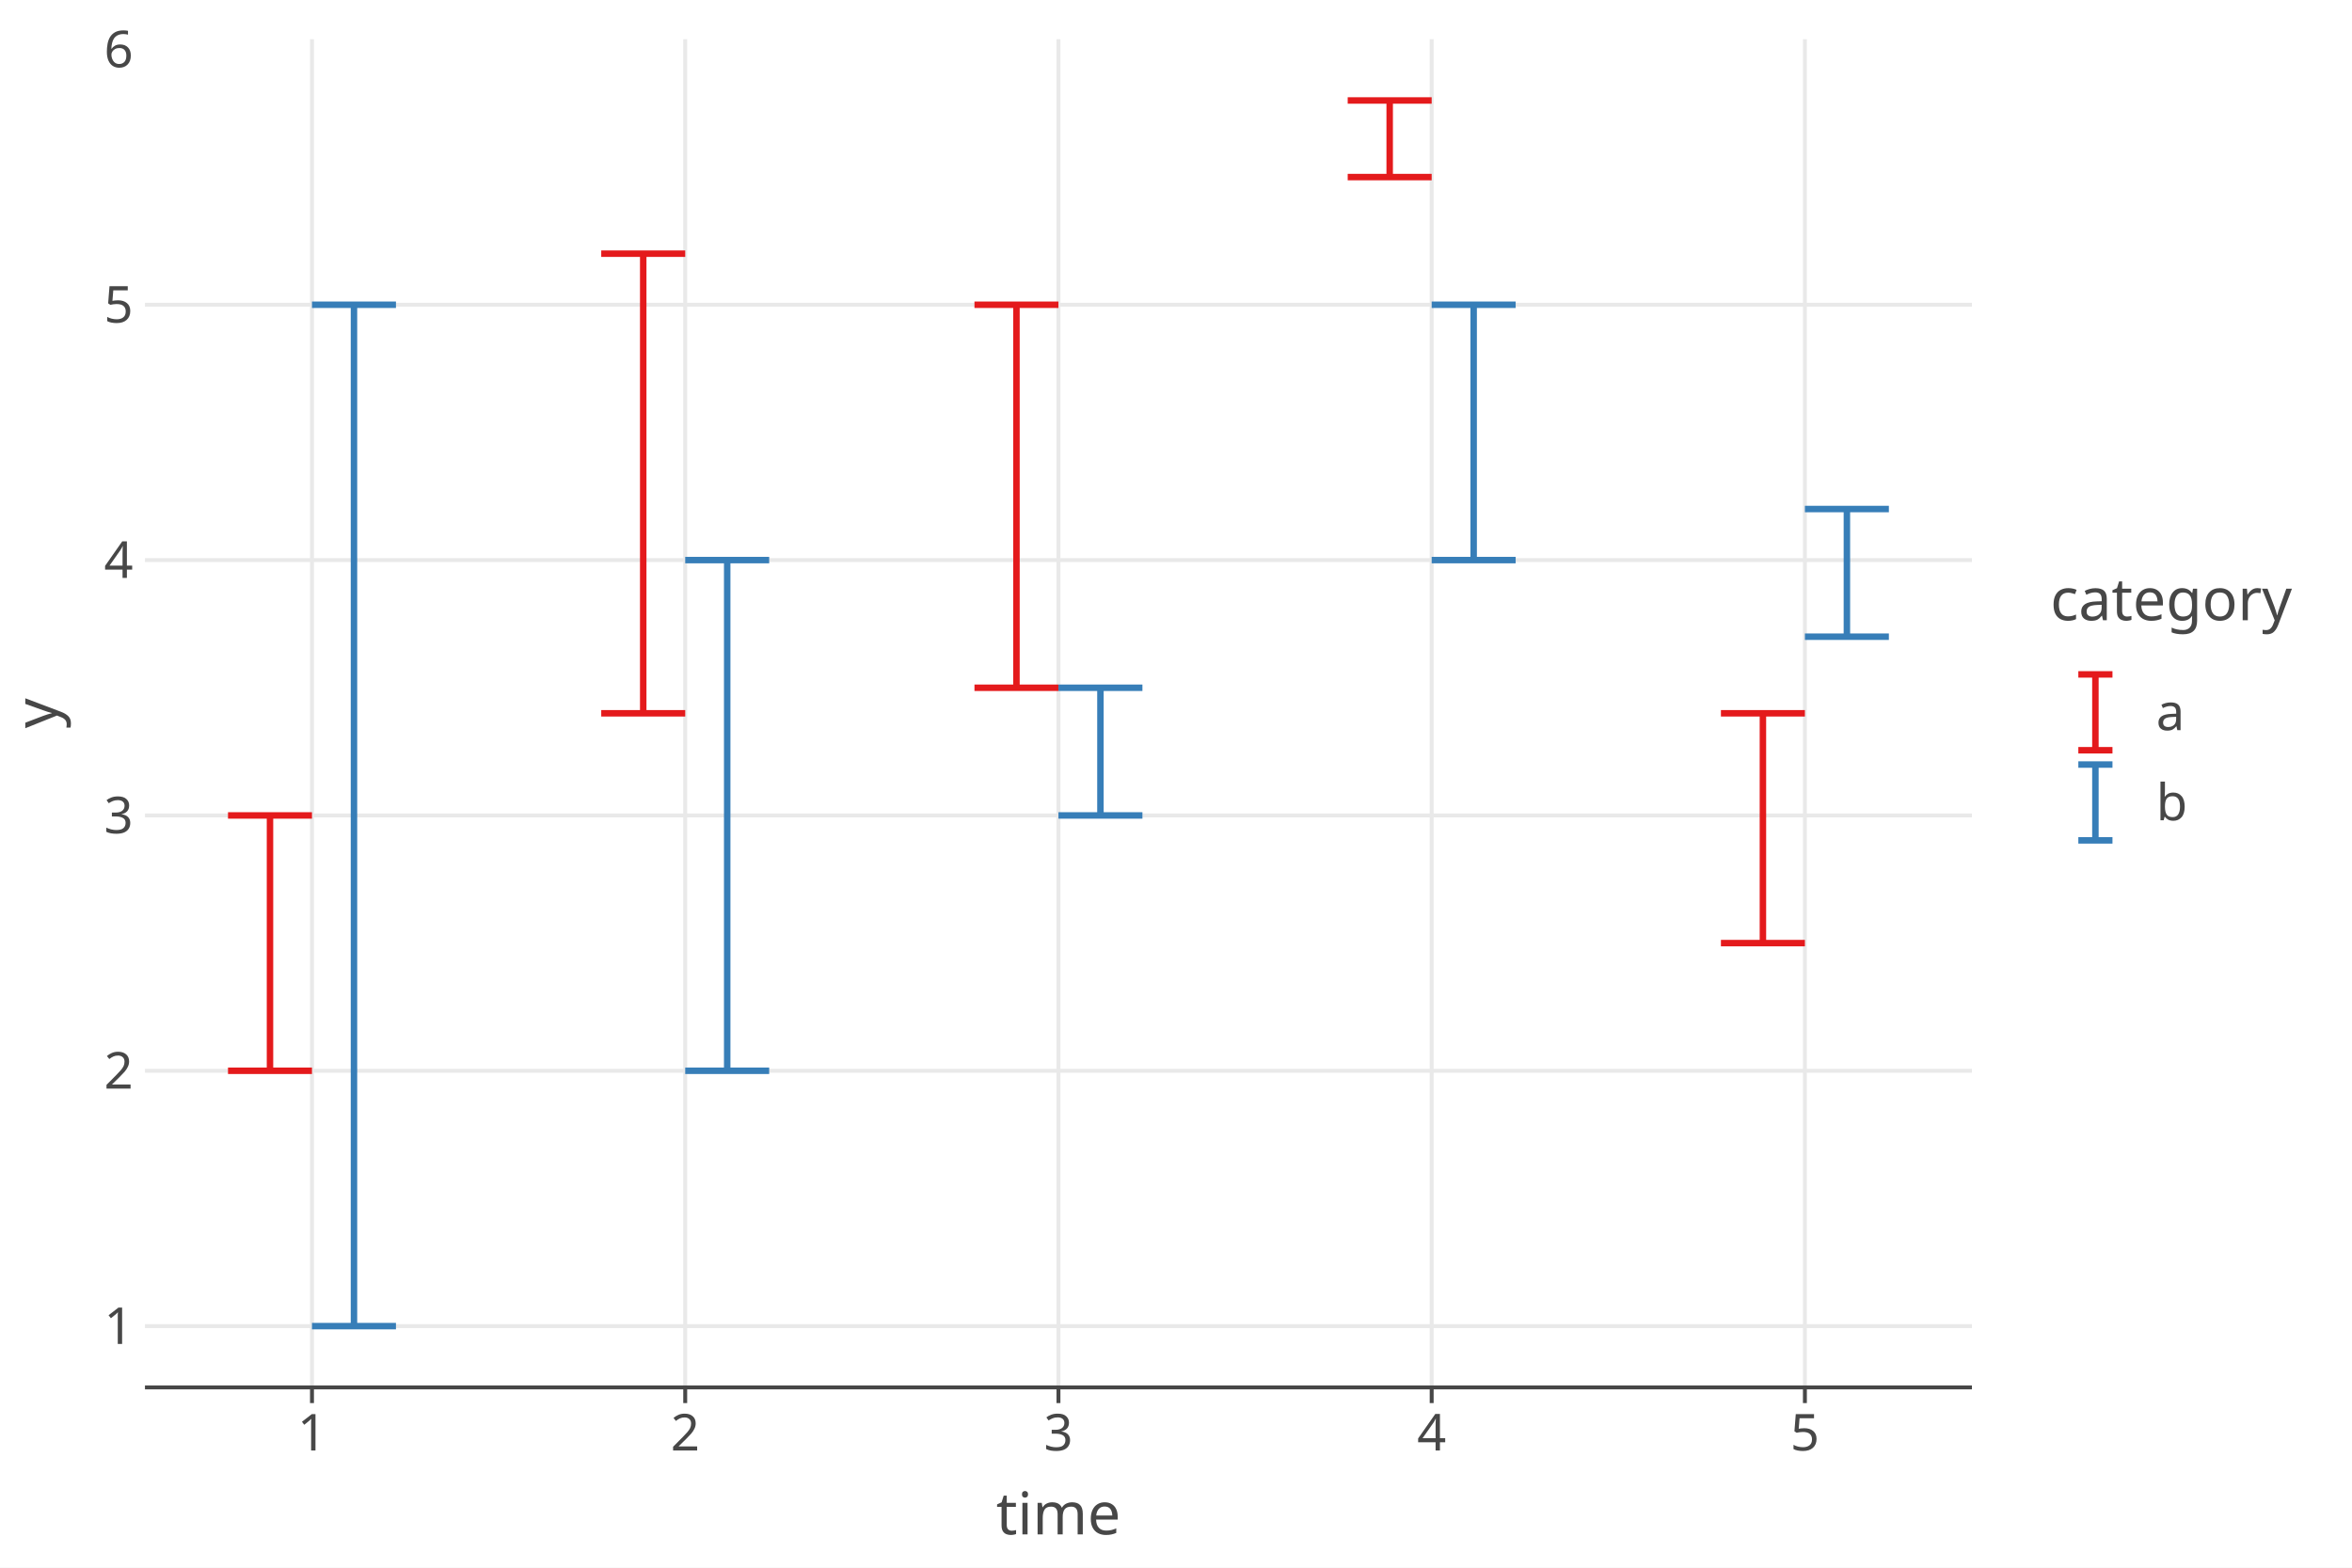
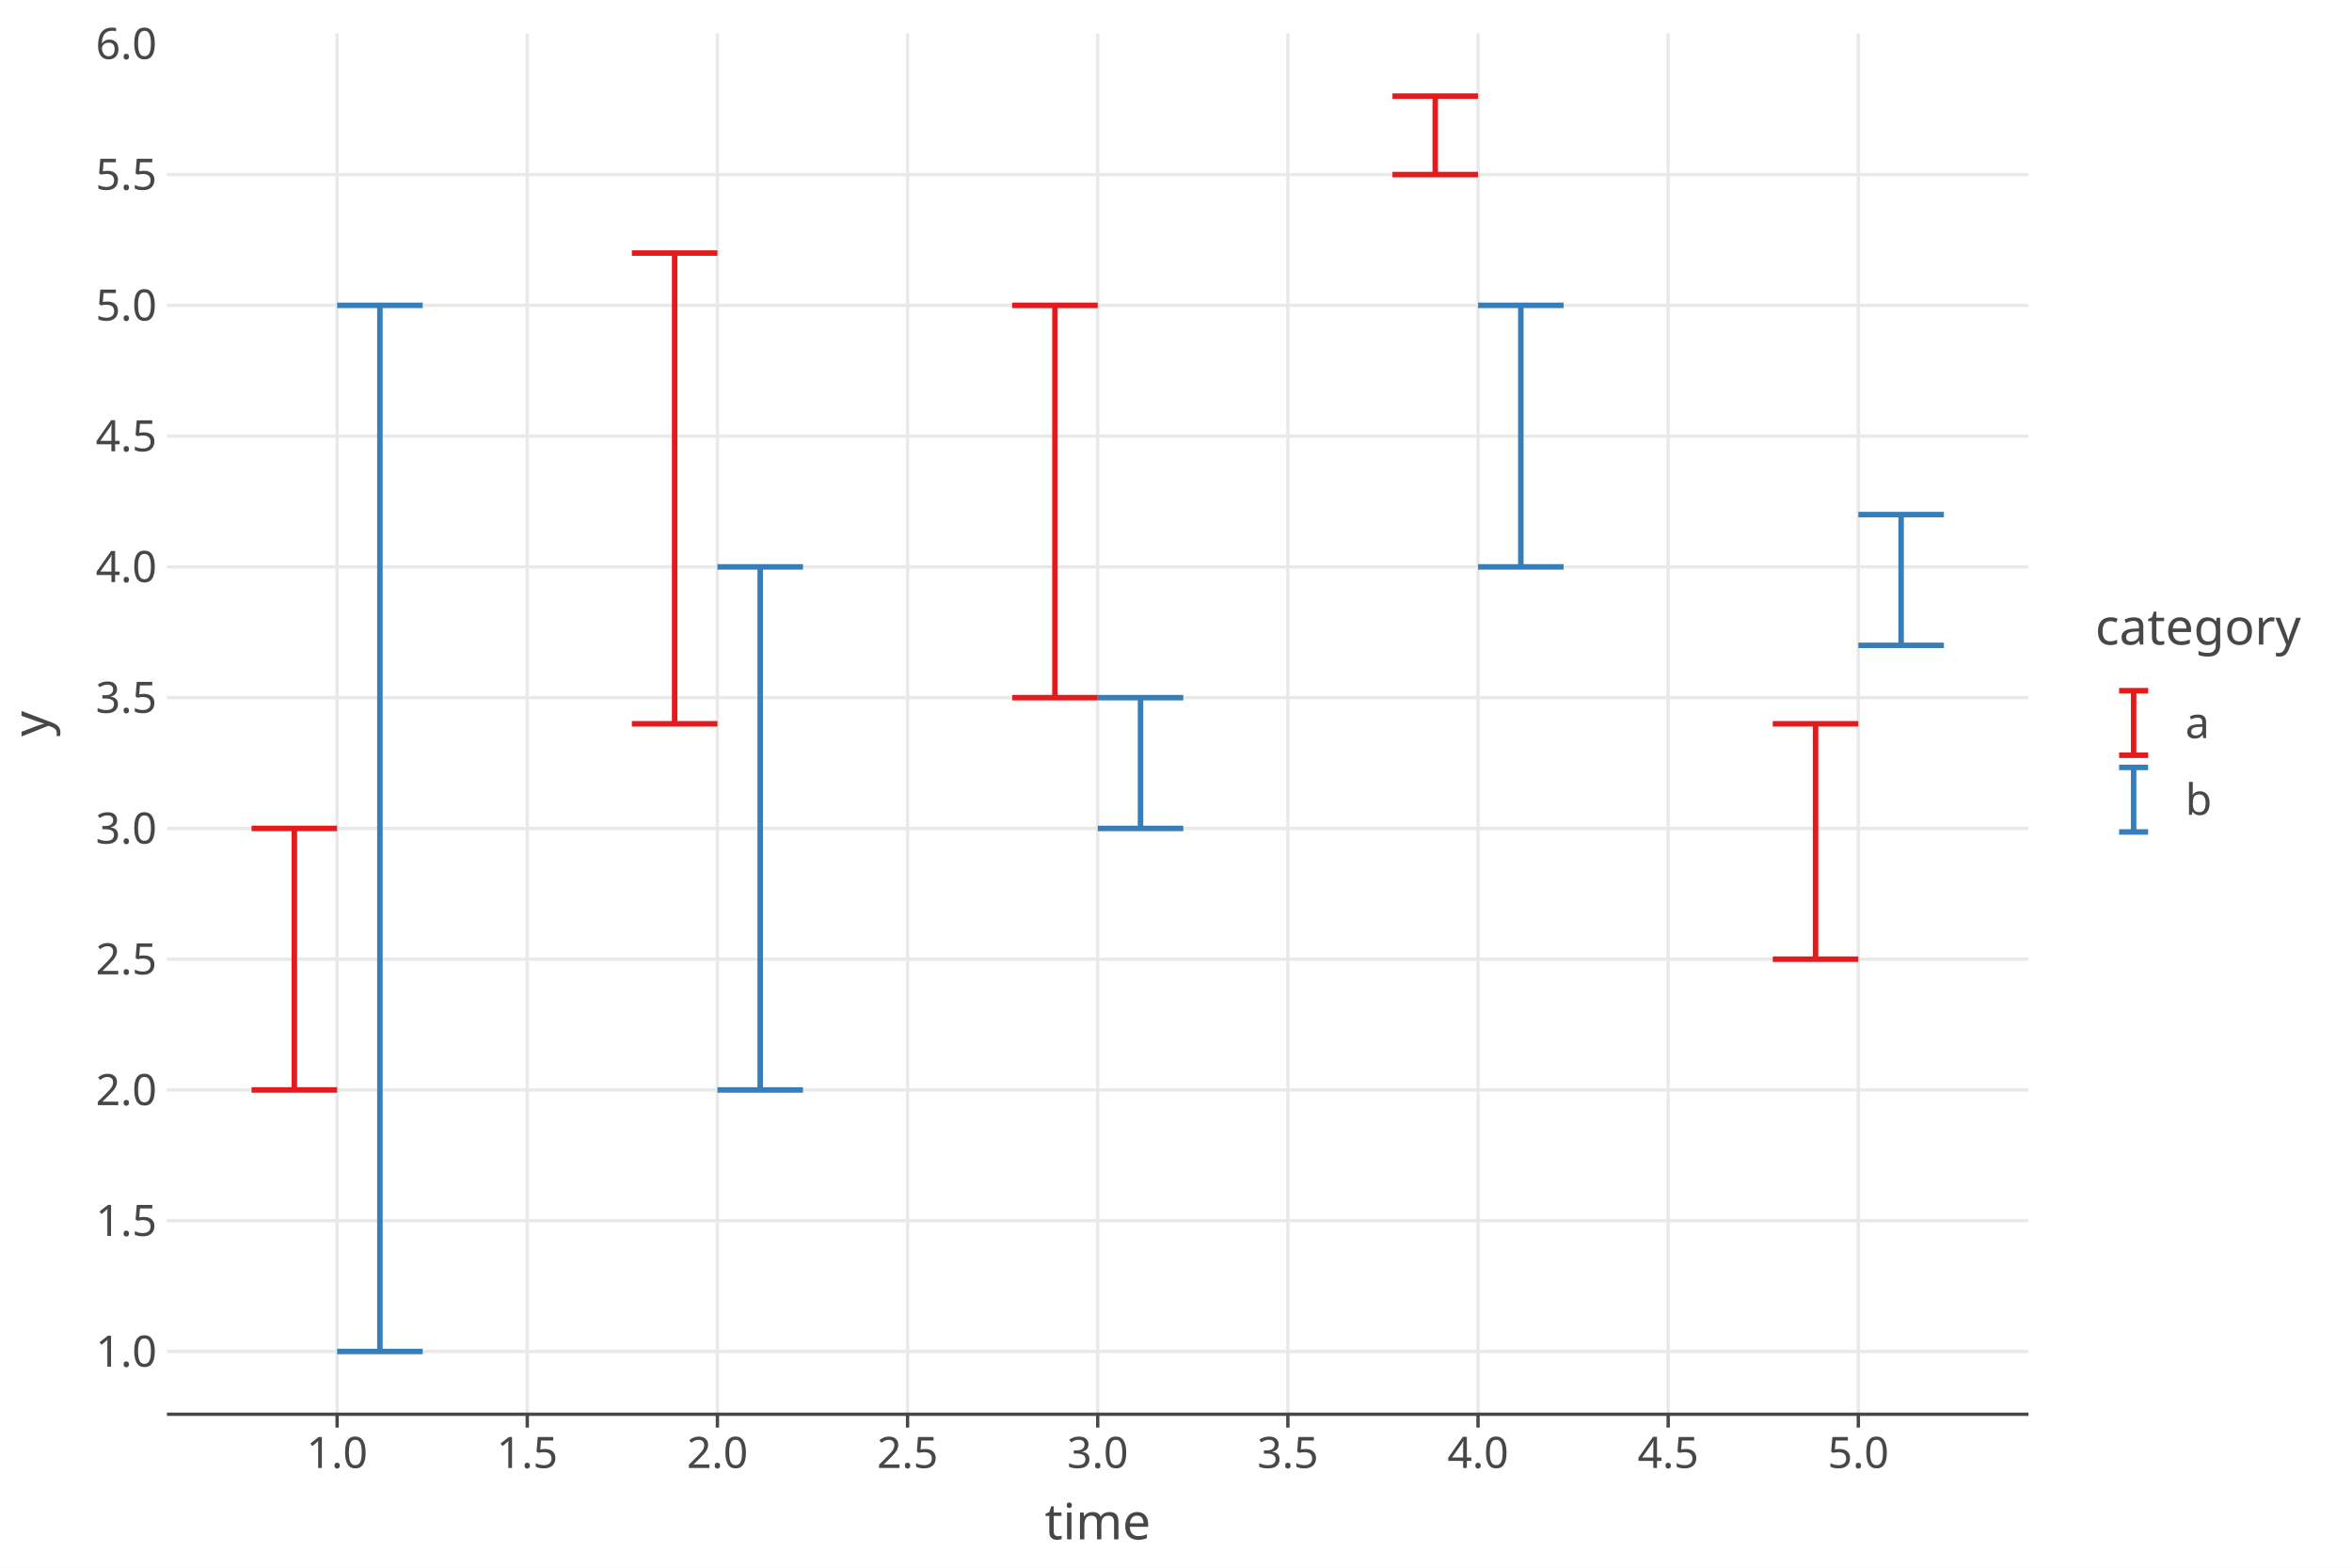
- <svg xmlns="http://www.w3.org/2000/svg" class="plt-container" width="600.0" height="400.0">
+ <svg xmlns="http://www.w3.org/2000/svg" class="plt-container" width="705.0" height="470.0">
  <style type="text/css">
  .plt-container {
   font-family: Lucida Grande, sans-serif;
   user-select: none;
   -webkit-user-select: none;
   -moz-user-select: none;
   -ms-user-select: none;
}
text {
   text-rendering: optimizeLegibility;
}
#xXxprefixXx0 .plot-title {
   fill: #474747;
   font-family: Lucida Grande, sans-serif;
   font-size: 16.0px;
   font-weight: normal;
   font-style: normal;   
}
#xXxprefixXx0 .plot-subtitle {
   fill: #474747;
   font-family: Lucida Grande, sans-serif;
   font-size: 15.0px;
   font-weight: normal;
   font-style: normal;   
}
#xXxprefixXx0 .plot-caption {
   fill: #474747;
   font-family: Lucida Grande, sans-serif;
   font-size: 13.0px;
   font-weight: normal;
   font-style: normal;   
}
#xXxprefixXx0 .legend-title {
   fill: #474747;
   font-family: Lucida Grande, sans-serif;
   font-size: 15.0px;
   font-weight: normal;
   font-style: normal;   
}
#xXxprefixXx0 .legend-item {
   fill: #474747;
   font-family: Lucida Grande, sans-serif;
   font-size: 13.0px;
   font-weight: normal;
   font-style: normal;   
}
#xXxprefixXx0 .axis-title-x {
   fill: #474747;
   font-family: Lucida Grande, sans-serif;
   font-size: 15.0px;
   font-weight: normal;
   font-style: normal;   
}
#xXxprefixXx0 .axis-text-x {
   fill: #474747;
   font-family: Lucida Grande, sans-serif;
   font-size: 13.0px;
   font-weight: normal;
   font-style: normal;   
}
#xXxprefixXx2 .axis-tooltip-text-x {
   fill: #ffffff;
   font-family: Lucida Grande, sans-serif;
   font-size: 13.0px;
   font-weight: normal;
   font-style: normal;   
}
#xXxprefixXx0 .axis-title-y {
   fill: #474747;
   font-family: Lucida Grande, sans-serif;
   font-size: 15.0px;
   font-weight: normal;
   font-style: normal;   
}
#xXxprefixXx0 .axis-text-y {
   fill: #474747;
   font-family: Lucida Grande, sans-serif;
   font-size: 13.0px;
   font-weight: normal;
   font-style: normal;   
}
#xXxprefixXx2 .axis-tooltip-text-y {
   fill: #ffffff;
   font-family: Lucida Grande, sans-serif;
   font-size: 13.0px;
   font-weight: normal;
   font-style: normal;   
}
#xXxprefixXx0 .facet-strip-text-x {
   fill: #474747;
   font-family: Lucida Grande, sans-serif;
   font-size: 13.0px;
   font-weight: normal;
   font-style: normal;   
}
#xXxprefixXx0 .facet-strip-text-y {
   fill: #474747;
   font-family: Lucida Grande, sans-serif;
   font-size: 13.0px;
   font-weight: normal;
   font-style: normal;   
}
#xXxprefixXx2 .tooltip-text {
   fill: #474747;
   font-family: Lucida Grande, sans-serif;
   font-size: 13.0px;
   font-weight: normal;
   font-style: normal;   
}
#xXxprefixXx2 .tooltip-title {
   fill: #474747;
   font-family: Lucida Grande, sans-serif;
   font-size: 13.0px;
   font-weight: bold;
   font-style: normal;   
}
#xXxprefixXx2 .tooltip-label {
   fill: #474747;
   font-family: Lucida Grande, sans-serif;
   font-size: 13.0px;
   font-weight: bold;
   font-style: normal;   
}

  </style>
  <g id="xXxprefixXx0">
-     <path fill-rule="evenodd" fill="rgb(255,255,255)" fill-opacity="1.0" d="M0.0 0.0 L0.0 400.0 L600.0 400.0 L600.0 0.0 Z">
+     <path fill-rule="evenodd" fill="rgb(255,255,255)" fill-opacity="1.0" d="M0.0 0.0 L0.0 470.0 L705.0 470.0 L705.0 0.0 Z">
    </path>
    <g transform="translate(23.0 10.0 ) ">
-       <g transform="translate(13.98061 344.0 ) ">
-         <line x1="42.607" y1="-0.0" x2="42.607" y2="-344.0" stroke="rgb(233,233,233)" stroke-opacity="1.0" stroke-width="1.0">
-         </line>
-         <line x1="137.819" y1="-0.0" x2="137.819" y2="-344.0" stroke="rgb(233,233,233)" stroke-opacity="1.0" stroke-width="1.0">
-         </line>
-         <line x1="233.03" y1="-0.0" x2="233.03" y2="-344.0" stroke="rgb(233,233,233)" stroke-opacity="1.0" stroke-width="1.0">
-         </line>
-         <line x1="328.242" y1="-0.0" x2="328.242" y2="-344.0" stroke="rgb(233,233,233)" stroke-opacity="1.0" stroke-width="1.0">
-         </line>
-         <line x1="423.454" y1="-0.0" x2="423.454" y2="-344.0" stroke="rgb(233,233,233)" stroke-opacity="1.0" stroke-width="1.0">
-         </line>
-         <g transform="translate(42.60721 0.0 ) ">
-           <line stroke-width="1.0" stroke="rgb(71,71,71)" stroke-opacity="1.0" x2="0.0" y2="4.0">
-           </line>
-           <g transform="translate(0.0 7.0 ) ">
-             <text class="axis-text-x" text-anchor="middle" dy="0.7em">
-             1
-             </text>
-           </g>
-         </g>
-         <g transform="translate(137.8189 0.0 ) ">
-           <line stroke-width="1.0" stroke="rgb(71,71,71)" stroke-opacity="1.0" x2="0.0" y2="4.0">
-           </line>
-           <g transform="translate(0.0 7.0 ) ">
-             <text class="axis-text-x" text-anchor="middle" dy="0.7em">
-             2
-             </text>
-           </g>
-         </g>
-         <g transform="translate(233.0305 0.0 ) ">
-           <line stroke-width="1.0" stroke="rgb(71,71,71)" stroke-opacity="1.0" x2="0.0" y2="4.0">
-           </line>
-           <g transform="translate(0.0 7.0 ) ">
-             <text class="axis-text-x" text-anchor="middle" dy="0.7em">
-             3
-             </text>
-           </g>
-         </g>
-         <g transform="translate(328.2421 0.0 ) ">
-           <line stroke-width="1.0" stroke="rgb(71,71,71)" stroke-opacity="1.0" x2="0.0" y2="4.0">
-           </line>
-           <g transform="translate(0.0 7.0 ) ">
-             <text class="axis-text-x" text-anchor="middle" dy="0.7em">
-             4
-             </text>
-           </g>
-         </g>
-         <g transform="translate(423.4538 0.0 ) ">
-           <line stroke-width="1.0" stroke="rgb(71,71,71)" stroke-opacity="1.0" x2="0.0" y2="4.0">
-           </line>
-           <g transform="translate(0.0 7.0 ) ">
-             <text class="axis-text-x" text-anchor="middle" dy="0.7em">
-             5
-             </text>
-           </g>
-         </g>
-         <line x1="0.0" y1="0.0" x2="466.061" y2="0.0" stroke-width="1.0" stroke="rgb(71,71,71)" stroke-opacity="1.0">
+       <g transform="translate(27.0347 414.0 ) ">
+         <line x1="51.013" y1="-0.0" x2="51.013" y2="-414.0" stroke="rgb(233,233,233)" stroke-opacity="1.0" stroke-width="1.0">
+         </line>
+         <line x1="108.011" y1="-0.0" x2="108.011" y2="-414.0" stroke="rgb(233,233,233)" stroke-opacity="1.0" stroke-width="1.0">
+         </line>
+         <line x1="165.008" y1="-0.0" x2="165.008" y2="-414.0" stroke="rgb(233,233,233)" stroke-opacity="1.0" stroke-width="1.0">
+         </line>
+         <line x1="222.006" y1="-0.0" x2="222.006" y2="-414.0" stroke="rgb(233,233,233)" stroke-opacity="1.0" stroke-width="1.0">
+         </line>
+         <line x1="279.003" y1="-0.0" x2="279.003" y2="-414.0" stroke="rgb(233,233,233)" stroke-opacity="1.0" stroke-width="1.0">
+         </line>
+         <line x1="336.001" y1="-0.0" x2="336.001" y2="-414.0" stroke="rgb(233,233,233)" stroke-opacity="1.0" stroke-width="1.0">
+         </line>
+         <line x1="392.999" y1="-0.0" x2="392.999" y2="-414.0" stroke="rgb(233,233,233)" stroke-opacity="1.0" stroke-width="1.0">
+         </line>
+         <line x1="449.996" y1="-0.0" x2="449.996" y2="-414.0" stroke="rgb(233,233,233)" stroke-opacity="1.0" stroke-width="1.0">
+         </line>
+         <line x1="506.994" y1="-0.0" x2="506.994" y2="-414.0" stroke="rgb(233,233,233)" stroke-opacity="1.0" stroke-width="1.0">
+         </line>
+         <g transform="translate(51.01289 0.0 ) ">
+           <line stroke-width="1.0" stroke="rgb(71,71,71)" stroke-opacity="1.0" x2="0.0" y2="4.0">
+           </line>
+           <g transform="translate(0.0 7.0 ) ">
+             <text class="axis-text-x" text-anchor="middle" dy="0.7em">
+             1.0
+             </text>
+           </g>
+         </g>
+         <g transform="translate(108.0105 0.0 ) ">
+           <line stroke-width="1.0" stroke="rgb(71,71,71)" stroke-opacity="1.0" x2="0.0" y2="4.0">
+           </line>
+           <g transform="translate(0.0 7.0 ) ">
+             <text class="axis-text-x" text-anchor="middle" dy="0.7em">
+             1.5
+             </text>
+           </g>
+         </g>
+         <g transform="translate(165.0082 0.0 ) ">
+           <line stroke-width="1.0" stroke="rgb(71,71,71)" stroke-opacity="1.0" x2="0.0" y2="4.0">
+           </line>
+           <g transform="translate(0.0 7.0 ) ">
+             <text class="axis-text-x" text-anchor="middle" dy="0.7em">
+             2.0
+             </text>
+           </g>
+         </g>
+         <g transform="translate(222.0058 0.0 ) ">
+           <line stroke-width="1.0" stroke="rgb(71,71,71)" stroke-opacity="1.0" x2="0.0" y2="4.0">
+           </line>
+           <g transform="translate(0.0 7.0 ) ">
+             <text class="axis-text-x" text-anchor="middle" dy="0.7em">
+             2.5
+             </text>
+           </g>
+         </g>
+         <g transform="translate(279.0034 0.0 ) ">
+           <line stroke-width="1.0" stroke="rgb(71,71,71)" stroke-opacity="1.0" x2="0.0" y2="4.0">
+           </line>
+           <g transform="translate(0.0 7.0 ) ">
+             <text class="axis-text-x" text-anchor="middle" dy="0.7em">
+             3.0
+             </text>
+           </g>
+         </g>
+         <g transform="translate(336.0011 0.0 ) ">
+           <line stroke-width="1.0" stroke="rgb(71,71,71)" stroke-opacity="1.0" x2="0.0" y2="4.0">
+           </line>
+           <g transform="translate(0.0 7.0 ) ">
+             <text class="axis-text-x" text-anchor="middle" dy="0.7em">
+             3.5
+             </text>
+           </g>
+         </g>
+         <g transform="translate(392.9987 0.0 ) ">
+           <line stroke-width="1.0" stroke="rgb(71,71,71)" stroke-opacity="1.0" x2="0.0" y2="4.0">
+           </line>
+           <g transform="translate(0.0 7.0 ) ">
+             <text class="axis-text-x" text-anchor="middle" dy="0.7em">
+             4.0
+             </text>
+           </g>
+         </g>
+         <g transform="translate(449.9964 0.0 ) ">
+           <line stroke-width="1.0" stroke="rgb(71,71,71)" stroke-opacity="1.0" x2="0.0" y2="4.0">
+           </line>
+           <g transform="translate(0.0 7.0 ) ">
+             <text class="axis-text-x" text-anchor="middle" dy="0.7em">
+             4.5
+             </text>
+           </g>
+         </g>
+         <g transform="translate(506.994 0.0 ) ">
+           <line stroke-width="1.0" stroke="rgb(71,71,71)" stroke-opacity="1.0" x2="0.0" y2="4.0">
+           </line>
+           <g transform="translate(0.0 7.0 ) ">
+             <text class="axis-text-x" text-anchor="middle" dy="0.7em">
+             5.0
+             </text>
+           </g>
+         </g>
+         <line x1="0.0" y1="0.0" x2="558.007" y2="0.0" stroke-width="1.0" stroke="rgb(71,71,71)" stroke-opacity="1.0">
        </line>
      </g>
-       <g transform="translate(13.98061 0.0 ) ">
-         <line x1="0.0" y1="328.364" x2="466.061" y2="328.364" stroke="rgb(233,233,233)" stroke-opacity="1.0" stroke-width="1.0">
-         </line>
-         <line x1="0.0" y1="263.212" x2="466.061" y2="263.212" stroke="rgb(233,233,233)" stroke-opacity="1.0" stroke-width="1.0">
-         </line>
-         <line x1="0.0" y1="198.061" x2="466.061" y2="198.061" stroke="rgb(233,233,233)" stroke-opacity="1.0" stroke-width="1.0">
-         </line>
-         <line x1="0.0" y1="132.909" x2="466.061" y2="132.909" stroke="rgb(233,233,233)" stroke-opacity="1.0" stroke-width="1.0">
-         </line>
-         <line x1="0.0" y1="67.758" x2="466.061" y2="67.758" stroke="rgb(233,233,233)" stroke-opacity="1.0" stroke-width="1.0">
-         </line>
-         <g transform="translate(0.0 328.3636 ) ">
-           <g transform="translate(-3.0 0.0 ) ">
-             <text class="axis-text-y" text-anchor="end" dy="0.35em">
-             1
-             </text>
-           </g>
-         </g>
-         <g transform="translate(0.0 263.2121 ) ">
-           <g transform="translate(-3.0 0.0 ) ">
-             <text class="axis-text-y" text-anchor="end" dy="0.35em">
-             2
-             </text>
-           </g>
-         </g>
-         <g transform="translate(0.0 198.0606 ) ">
-           <g transform="translate(-3.0 0.0 ) ">
-             <text class="axis-text-y" text-anchor="end" dy="0.35em">
-             3
-             </text>
-           </g>
-         </g>
-         <g transform="translate(0.0 132.9091 ) ">
-           <g transform="translate(-3.0 0.0 ) ">
-             <text class="axis-text-y" text-anchor="end" dy="0.35em">
-             4
-             </text>
-           </g>
-         </g>
-         <g transform="translate(0.0 67.75758 ) ">
-           <g transform="translate(-3.0 0.0 ) ">
-             <text class="axis-text-y" text-anchor="end" dy="0.35em">
-             5
-             </text>
-           </g>
-         </g>
-         <g transform="translate(0.0 2.606061 ) ">
-           <g transform="translate(-3.0 0.0 ) ">
-             <text class="axis-text-y" text-anchor="end" dy="0.35em">
-             6
+       <g transform="translate(27.0347 0.0 ) ">
+         <line x1="0.0" y1="395.182" x2="558.007" y2="395.182" stroke="rgb(233,233,233)" stroke-opacity="1.0" stroke-width="1.0">
+         </line>
+         <line x1="0.0" y1="355.977" x2="558.007" y2="355.977" stroke="rgb(233,233,233)" stroke-opacity="1.0" stroke-width="1.0">
+         </line>
+         <line x1="0.0" y1="316.773" x2="558.007" y2="316.773" stroke="rgb(233,233,233)" stroke-opacity="1.0" stroke-width="1.0">
+         </line>
+         <line x1="0.0" y1="277.568" x2="558.007" y2="277.568" stroke="rgb(233,233,233)" stroke-opacity="1.0" stroke-width="1.0">
+         </line>
+         <line x1="0.0" y1="238.364" x2="558.007" y2="238.364" stroke="rgb(233,233,233)" stroke-opacity="1.0" stroke-width="1.0">
+         </line>
+         <line x1="0.0" y1="199.159" x2="558.007" y2="199.159" stroke="rgb(233,233,233)" stroke-opacity="1.0" stroke-width="1.0">
+         </line>
+         <line x1="0.0" y1="159.955" x2="558.007" y2="159.955" stroke="rgb(233,233,233)" stroke-opacity="1.0" stroke-width="1.0">
+         </line>
+         <line x1="0.0" y1="120.75" x2="558.007" y2="120.75" stroke="rgb(233,233,233)" stroke-opacity="1.0" stroke-width="1.0">
+         </line>
+         <line x1="0.0" y1="81.545" x2="558.007" y2="81.545" stroke="rgb(233,233,233)" stroke-opacity="1.0" stroke-width="1.0">
+         </line>
+         <line x1="0.0" y1="42.341" x2="558.007" y2="42.341" stroke="rgb(233,233,233)" stroke-opacity="1.0" stroke-width="1.0">
+         </line>
+         <g transform="translate(0.0 395.1818 ) ">
+           <g transform="translate(-3.0 0.0 ) ">
+             <text class="axis-text-y" text-anchor="end" dy="0.35em">
+             1.0
+             </text>
+           </g>
+         </g>
+         <g transform="translate(0.0 355.9773 ) ">
+           <g transform="translate(-3.0 0.0 ) ">
+             <text class="axis-text-y" text-anchor="end" dy="0.35em">
+             1.5
+             </text>
+           </g>
+         </g>
+         <g transform="translate(0.0 316.7727 ) ">
+           <g transform="translate(-3.0 0.0 ) ">
+             <text class="axis-text-y" text-anchor="end" dy="0.35em">
+             2.0
+             </text>
+           </g>
+         </g>
+         <g transform="translate(0.0 277.5682 ) ">
+           <g transform="translate(-3.0 0.0 ) ">
+             <text class="axis-text-y" text-anchor="end" dy="0.35em">
+             2.5
+             </text>
+           </g>
+         </g>
+         <g transform="translate(0.0 238.3636 ) ">
+           <g transform="translate(-3.0 0.0 ) ">
+             <text class="axis-text-y" text-anchor="end" dy="0.35em">
+             3.0
+             </text>
+           </g>
+         </g>
+         <g transform="translate(0.0 199.1591 ) ">
+           <g transform="translate(-3.0 0.0 ) ">
+             <text class="axis-text-y" text-anchor="end" dy="0.35em">
+             3.5
+             </text>
+           </g>
+         </g>
+         <g transform="translate(0.0 159.9545 ) ">
+           <g transform="translate(-3.0 0.0 ) ">
+             <text class="axis-text-y" text-anchor="end" dy="0.35em">
+             4.0
+             </text>
+           </g>
+         </g>
+         <g transform="translate(0.0 120.75 ) ">
+           <g transform="translate(-3.0 0.0 ) ">
+             <text class="axis-text-y" text-anchor="end" dy="0.35em">
+             4.5
+             </text>
+           </g>
+         </g>
+         <g transform="translate(0.0 81.54545 ) ">
+           <g transform="translate(-3.0 0.0 ) ">
+             <text class="axis-text-y" text-anchor="end" dy="0.35em">
+             5.0
+             </text>
+           </g>
+         </g>
+         <g transform="translate(0.0 42.34091 ) ">
+           <g transform="translate(-3.0 0.0 ) ">
+             <text class="axis-text-y" text-anchor="end" dy="0.35em">
+             5.5
+             </text>
+           </g>
+         </g>
+         <g transform="translate(0.0 3.136364 ) ">
+           <g transform="translate(-3.0 0.0 ) ">
+             <text class="axis-text-y" text-anchor="end" dy="0.35em">
+             6.0
            </text>
          </g>
        </g>
      </g>
-       <g transform="translate(13.98061 0.0 ) " clip-path="url(#xXxprefixXx1)" clip-bounds-jfx="[rect (0.0, 0.0), (466.061, 344.0)]">
+       <g transform="translate(27.0347 0.0 ) " clip-path="url(#xXxprefixXx1)" clip-bounds-jfx="[rect (0.0, 0.0), (558.007, 414.0)]">
        <defs>
          <clipPath id="xXxprefixXx1">
-             <rect x="0.0" y="0.0" width="466.061" height="344.0">
+             <rect x="0.0" y="0.0" width="558.007" height="414.0">
            </rect>
          </clipPath>
        </defs>
        <g>
-           <line x1="21.185" y1="263.212" x2="42.607" y2="263.212" stroke="rgb(228,26,28)" stroke-opacity="1.0" fill="rgb(17,142,216)" fill-opacity="1.0" stroke-width="1.65">
-           </line>
-           <line x1="21.185" y1="198.061" x2="42.607" y2="198.061" stroke="rgb(228,26,28)" stroke-opacity="1.0" fill="rgb(17,142,216)" fill-opacity="1.0" stroke-width="1.65">
-           </line>
-           <line x1="31.896" y1="263.212" x2="31.896" y2="198.061" stroke="rgb(228,26,28)" stroke-opacity="1.0" fill="rgb(17,142,216)" fill-opacity="1.0" stroke-width="1.65">
-           </line>
-         </g>
-         <g>
-           <line x1="116.396" y1="172" x2="137.819" y2="172" stroke="rgb(228,26,28)" stroke-opacity="1.0" fill="rgb(17,142,216)" fill-opacity="1.0" stroke-width="1.65">
-           </line>
-           <line x1="116.396" y1="54.727" x2="137.819" y2="54.727" stroke="rgb(228,26,28)" stroke-opacity="1.0" fill="rgb(17,142,216)" fill-opacity="1.0" stroke-width="1.65">
-           </line>
-           <line x1="127.108" y1="172" x2="127.108" y2="54.727" stroke="rgb(228,26,28)" stroke-opacity="1.0" fill="rgb(17,142,216)" fill-opacity="1.0" stroke-width="1.65">
-           </line>
-         </g>
-         <g>
-           <line x1="211.608" y1="165.485" x2="233.03" y2="165.485" stroke="rgb(228,26,28)" stroke-opacity="1.0" fill="rgb(17,142,216)" fill-opacity="1.0" stroke-width="1.65">
-           </line>
-           <line x1="211.608" y1="67.758" x2="233.03" y2="67.758" stroke="rgb(228,26,28)" stroke-opacity="1.0" fill="rgb(17,142,216)" fill-opacity="1.0" stroke-width="1.65">
-           </line>
-           <line x1="222.319" y1="165.485" x2="222.319" y2="67.758" stroke="rgb(228,26,28)" stroke-opacity="1.0" fill="rgb(17,142,216)" fill-opacity="1.0" stroke-width="1.65">
-           </line>
-         </g>
-         <g>
-           <line x1="306.82" y1="35.182" x2="328.242" y2="35.182" stroke="rgb(228,26,28)" stroke-opacity="1.0" fill="rgb(17,142,216)" fill-opacity="1.0" stroke-width="1.65">
-           </line>
-           <line x1="306.82" y1="15.636" x2="328.242" y2="15.636" stroke="rgb(228,26,28)" stroke-opacity="1.0" fill="rgb(17,142,216)" fill-opacity="1.0" stroke-width="1.65">
-           </line>
-           <line x1="317.531" y1="35.182" x2="317.531" y2="15.636" stroke="rgb(228,26,28)" stroke-opacity="1.0" fill="rgb(17,142,216)" fill-opacity="1.0" stroke-width="1.65">
-           </line>
-         </g>
-         <g>
-           <line x1="402.031" y1="230.636" x2="423.454" y2="230.636" stroke="rgb(228,26,28)" stroke-opacity="1.0" fill="rgb(17,142,216)" fill-opacity="1.0" stroke-width="1.65">
-           </line>
-           <line x1="402.031" y1="172" x2="423.454" y2="172" stroke="rgb(228,26,28)" stroke-opacity="1.0" fill="rgb(17,142,216)" fill-opacity="1.0" stroke-width="1.65">
-           </line>
-           <line x1="412.742" y1="230.636" x2="412.742" y2="172" stroke="rgb(228,26,28)" stroke-opacity="1.0" fill="rgb(17,142,216)" fill-opacity="1.0" stroke-width="1.65">
-           </line>
-         </g>
-         <g>
-           <line x1="42.607" y1="328.364" x2="64.03" y2="328.364" stroke="rgb(55,126,184)" stroke-opacity="1.0" fill="rgb(17,142,216)" fill-opacity="1.0" stroke-width="1.65">
-           </line>
-           <line x1="42.607" y1="67.758" x2="64.03" y2="67.758" stroke="rgb(55,126,184)" stroke-opacity="1.0" fill="rgb(17,142,216)" fill-opacity="1.0" stroke-width="1.65">
-           </line>
-           <line x1="53.319" y1="328.364" x2="53.319" y2="67.758" stroke="rgb(55,126,184)" stroke-opacity="1.0" fill="rgb(17,142,216)" fill-opacity="1.0" stroke-width="1.65">
-           </line>
-         </g>
-         <g>
-           <line x1="137.819" y1="263.212" x2="159.241" y2="263.212" stroke="rgb(55,126,184)" stroke-opacity="1.0" fill="rgb(17,142,216)" fill-opacity="1.0" stroke-width="1.65">
-           </line>
-           <line x1="137.819" y1="132.909" x2="159.241" y2="132.909" stroke="rgb(55,126,184)" stroke-opacity="1.0" fill="rgb(17,142,216)" fill-opacity="1.0" stroke-width="1.65">
-           </line>
-           <line x1="148.53" y1="263.212" x2="148.53" y2="132.909" stroke="rgb(55,126,184)" stroke-opacity="1.0" fill="rgb(17,142,216)" fill-opacity="1.0" stroke-width="1.65">
-           </line>
-         </g>
-         <g>
-           <line x1="233.03" y1="198.061" x2="254.453" y2="198.061" stroke="rgb(55,126,184)" stroke-opacity="1.0" fill="rgb(17,142,216)" fill-opacity="1.0" stroke-width="1.65">
-           </line>
-           <line x1="233.03" y1="165.485" x2="254.453" y2="165.485" stroke="rgb(55,126,184)" stroke-opacity="1.0" fill="rgb(17,142,216)" fill-opacity="1.0" stroke-width="1.65">
-           </line>
-           <line x1="243.742" y1="198.061" x2="243.742" y2="165.485" stroke="rgb(55,126,184)" stroke-opacity="1.0" fill="rgb(17,142,216)" fill-opacity="1.0" stroke-width="1.65">
-           </line>
-         </g>
-         <g>
-           <line x1="328.242" y1="132.909" x2="349.665" y2="132.909" stroke="rgb(55,126,184)" stroke-opacity="1.0" fill="rgb(17,142,216)" fill-opacity="1.0" stroke-width="1.65">
-           </line>
-           <line x1="328.242" y1="67.758" x2="349.665" y2="67.758" stroke="rgb(55,126,184)" stroke-opacity="1.0" fill="rgb(17,142,216)" fill-opacity="1.0" stroke-width="1.65">
-           </line>
-           <line x1="338.953" y1="132.909" x2="338.953" y2="67.758" stroke="rgb(55,126,184)" stroke-opacity="1.0" fill="rgb(17,142,216)" fill-opacity="1.0" stroke-width="1.65">
-           </line>
-         </g>
-         <g>
-           <line x1="423.454" y1="152.455" x2="444.876" y2="152.455" stroke="rgb(55,126,184)" stroke-opacity="1.0" fill="rgb(17,142,216)" fill-opacity="1.0" stroke-width="1.65">
-           </line>
-           <line x1="423.454" y1="119.879" x2="444.876" y2="119.879" stroke="rgb(55,126,184)" stroke-opacity="1.0" fill="rgb(17,142,216)" fill-opacity="1.0" stroke-width="1.65">
-           </line>
-           <line x1="434.165" y1="152.455" x2="434.165" y2="119.879" stroke="rgb(55,126,184)" stroke-opacity="1.0" fill="rgb(17,142,216)" fill-opacity="1.0" stroke-width="1.65">
+           <line x1="25.364" y1="316.773" x2="51.013" y2="316.773" stroke="rgb(228,26,28)" stroke-opacity="1.0" fill="rgb(17,142,216)" fill-opacity="1.0" stroke-width="1.65">
+           </line>
+           <line x1="25.364" y1="238.364" x2="51.013" y2="238.364" stroke="rgb(228,26,28)" stroke-opacity="1.0" fill="rgb(17,142,216)" fill-opacity="1.0" stroke-width="1.65">
+           </line>
+           <line x1="38.188" y1="316.773" x2="38.188" y2="238.364" stroke="rgb(228,26,28)" stroke-opacity="1.0" fill="rgb(17,142,216)" fill-opacity="1.0" stroke-width="1.65">
+           </line>
+         </g>
+         <g>
+           <line x1="139.359" y1="207.0" x2="165.008" y2="207.0" stroke="rgb(228,26,28)" stroke-opacity="1.0" fill="rgb(17,142,216)" fill-opacity="1.0" stroke-width="1.65">
+           </line>
+           <line x1="139.359" y1="65.864" x2="165.008" y2="65.864" stroke="rgb(228,26,28)" stroke-opacity="1.0" fill="rgb(17,142,216)" fill-opacity="1.0" stroke-width="1.65">
+           </line>
+           <line x1="152.184" y1="207.0" x2="152.184" y2="65.864" stroke="rgb(228,26,28)" stroke-opacity="1.0" fill="rgb(17,142,216)" fill-opacity="1.0" stroke-width="1.65">
+           </line>
+         </g>
+         <g>
+           <line x1="253.355" y1="199.159" x2="279.003" y2="199.159" stroke="rgb(228,26,28)" stroke-opacity="1.0" fill="rgb(17,142,216)" fill-opacity="1.0" stroke-width="1.65">
+           </line>
+           <line x1="253.355" y1="81.545" x2="279.003" y2="81.545" stroke="rgb(228,26,28)" stroke-opacity="1.0" fill="rgb(17,142,216)" fill-opacity="1.0" stroke-width="1.65">
+           </line>
+           <line x1="266.179" y1="199.159" x2="266.179" y2="81.545" stroke="rgb(228,26,28)" stroke-opacity="1.0" fill="rgb(17,142,216)" fill-opacity="1.0" stroke-width="1.65">
+           </line>
+         </g>
+         <g>
+           <line x1="367.35" y1="42.341" x2="392.999" y2="42.341" stroke="rgb(228,26,28)" stroke-opacity="1.0" fill="rgb(17,142,216)" fill-opacity="1.0" stroke-width="1.65">
+           </line>
+           <line x1="367.35" y1="18.818" x2="392.999" y2="18.818" stroke="rgb(228,26,28)" stroke-opacity="1.0" fill="rgb(17,142,216)" fill-opacity="1.0" stroke-width="1.65">
+           </line>
+           <line x1="380.174" y1="42.341" x2="380.174" y2="18.818" stroke="rgb(228,26,28)" stroke-opacity="1.0" fill="rgb(17,142,216)" fill-opacity="1.0" stroke-width="1.65">
+           </line>
+         </g>
+         <g>
+           <line x1="481.345" y1="277.568" x2="506.994" y2="277.568" stroke="rgb(228,26,28)" stroke-opacity="1.0" fill="rgb(17,142,216)" fill-opacity="1.0" stroke-width="1.65">
+           </line>
+           <line x1="481.345" y1="207.0" x2="506.994" y2="207.0" stroke="rgb(228,26,28)" stroke-opacity="1.0" fill="rgb(17,142,216)" fill-opacity="1.0" stroke-width="1.65">
+           </line>
+           <line x1="494.17" y1="277.568" x2="494.17" y2="207.0" stroke="rgb(228,26,28)" stroke-opacity="1.0" fill="rgb(17,142,216)" fill-opacity="1.0" stroke-width="1.65">
+           </line>
+         </g>
+         <g>
+           <line x1="51.013" y1="395.182" x2="76.662" y2="395.182" stroke="rgb(55,126,184)" stroke-opacity="1.0" fill="rgb(17,142,216)" fill-opacity="1.0" stroke-width="1.65">
+           </line>
+           <line x1="51.013" y1="81.545" x2="76.662" y2="81.545" stroke="rgb(55,126,184)" stroke-opacity="1.0" fill="rgb(17,142,216)" fill-opacity="1.0" stroke-width="1.65">
+           </line>
+           <line x1="63.837" y1="395.182" x2="63.837" y2="81.545" stroke="rgb(55,126,184)" stroke-opacity="1.0" fill="rgb(17,142,216)" fill-opacity="1.0" stroke-width="1.65">
+           </line>
+         </g>
+         <g>
+           <line x1="165.008" y1="316.773" x2="190.657" y2="316.773" stroke="rgb(55,126,184)" stroke-opacity="1.0" fill="rgb(17,142,216)" fill-opacity="1.0" stroke-width="1.65">
+           </line>
+           <line x1="165.008" y1="159.955" x2="190.657" y2="159.955" stroke="rgb(55,126,184)" stroke-opacity="1.0" fill="rgb(17,142,216)" fill-opacity="1.0" stroke-width="1.65">
+           </line>
+           <line x1="177.833" y1="316.773" x2="177.833" y2="159.955" stroke="rgb(55,126,184)" stroke-opacity="1.0" fill="rgb(17,142,216)" fill-opacity="1.0" stroke-width="1.65">
+           </line>
+         </g>
+         <g>
+           <line x1="279.003" y1="238.364" x2="304.652" y2="238.364" stroke="rgb(55,126,184)" stroke-opacity="1.0" fill="rgb(17,142,216)" fill-opacity="1.0" stroke-width="1.65">
+           </line>
+           <line x1="279.003" y1="199.159" x2="304.652" y2="199.159" stroke="rgb(55,126,184)" stroke-opacity="1.0" fill="rgb(17,142,216)" fill-opacity="1.0" stroke-width="1.65">
+           </line>
+           <line x1="291.828" y1="238.364" x2="291.828" y2="199.159" stroke="rgb(55,126,184)" stroke-opacity="1.0" fill="rgb(17,142,216)" fill-opacity="1.0" stroke-width="1.65">
+           </line>
+         </g>
+         <g>
+           <line x1="392.999" y1="159.955" x2="418.648" y2="159.955" stroke="rgb(55,126,184)" stroke-opacity="1.0" fill="rgb(17,142,216)" fill-opacity="1.0" stroke-width="1.65">
+           </line>
+           <line x1="392.999" y1="81.545" x2="418.648" y2="81.545" stroke="rgb(55,126,184)" stroke-opacity="1.0" fill="rgb(17,142,216)" fill-opacity="1.0" stroke-width="1.65">
+           </line>
+           <line x1="405.823" y1="159.955" x2="405.823" y2="81.545" stroke="rgb(55,126,184)" stroke-opacity="1.0" fill="rgb(17,142,216)" fill-opacity="1.0" stroke-width="1.65">
+           </line>
+         </g>
+         <g>
+           <line x1="506.994" y1="183.477" x2="532.643" y2="183.477" stroke="rgb(55,126,184)" stroke-opacity="1.0" fill="rgb(17,142,216)" fill-opacity="1.0" stroke-width="1.65">
+           </line>
+           <line x1="506.994" y1="144.273" x2="532.643" y2="144.273" stroke="rgb(55,126,184)" stroke-opacity="1.0" fill="rgb(17,142,216)" fill-opacity="1.0" stroke-width="1.65">
+           </line>
+           <line x1="519.818" y1="183.477" x2="519.818" y2="144.273" stroke="rgb(55,126,184)" stroke-opacity="1.0" fill="rgb(17,142,216)" fill-opacity="1.0" stroke-width="1.65">
          </line>
        </g>
      </g>
    </g>
-     <g transform="translate(14.5 182.0 ) rotate(-90.0 ) ">
+     <g transform="translate(14.5 217.0 ) rotate(-90.0 ) ">
      <text class="axis-title-y" y="0.0" text-anchor="middle">
      y
      </text>
    </g>
-     <g transform="translate(270.0111 391.5 ) ">
+     <g transform="translate(329.0382 461.5 ) ">
      <text class="axis-title-x" y="0.0" text-anchor="middle">
      time
      </text>
    </g>
-     <g transform="translate(513.0416 137.75 ) ">
+     <g transform="translate(618.0416 172.75 ) ">
      <rect x="5.0" y="5.0" height="78.5" width="76.958" stroke="rgb(71,71,71)" stroke-opacity="1.0" stroke-width="0.0" fill="rgb(255,255,255)" fill-opacity="1.0">
      </rect>
      <g transform="translate(10.0 10.0 ) ">
        <g transform="translate(0.0 10.5 ) ">
          <text class="legend-title" y="0.0">
          category
          </text>
        </g>
        <g transform="translate(0.0 22.5 ) ">
          <g transform="">
            <g>
              <rect x="0.0" y="0.0" height="23.0" width="23.0" stroke-width="0.0" fill="rgb(255,255,255)" fill-opacity="1.0">
              </rect>
              <g transform="translate(1.0 1.0 ) ">
                <g>
                  <line x1="6.146" y1="0.825" x2="14.854" y2="0.825" stroke="rgb(228,26,28)" stroke-opacity="1.0" fill="rgb(255,255,255)" fill-opacity="1.0" stroke-width="1.65">
                  </line>
                  <line x1="6.146" y1="20.175" x2="14.854" y2="20.175" stroke="rgb(228,26,28)" stroke-opacity="1.0" fill="rgb(255,255,255)" fill-opacity="1.0" stroke-width="1.65">
                  </line>
                  <line x1="10.5" y1="0.825" x2="10.5" y2="20.175" stroke="rgb(228,26,28)" stroke-opacity="1.0" fill="rgb(255,255,255)" fill-opacity="1.0" stroke-width="1.65">
                  </line>
                </g>
              </g>
              <rect x="0.0" y="0.0" height="23.0" width="23.0" stroke="rgb(255,255,255)" stroke-opacity="1.0" stroke-width="1.0" fill-opacity="0.0">
              </rect>
            </g>
            <g transform="translate(26.9903 16.05 ) ">
              <text class="legend-item" y="0.0">
              a
              </text>
            </g>
          </g>
          <g transform="translate(0.0 23.0 ) ">
            <g>
              <rect x="0.0" y="0.0" height="23.0" width="23.0" stroke-width="0.0" fill="rgb(255,255,255)" fill-opacity="1.0">
              </rect>
              <g transform="translate(1.0 1.0 ) ">
                <g>
                  <line x1="6.146" y1="0.825" x2="14.854" y2="0.825" stroke="rgb(55,126,184)" stroke-opacity="1.0" fill="rgb(255,255,255)" fill-opacity="1.0" stroke-width="1.65">
                  </line>
                  <line x1="6.146" y1="20.175" x2="14.854" y2="20.175" stroke="rgb(55,126,184)" stroke-opacity="1.0" fill="rgb(255,255,255)" fill-opacity="1.0" stroke-width="1.65">
                  </line>
                  <line x1="10.5" y1="0.825" x2="10.5" y2="20.175" stroke="rgb(55,126,184)" stroke-opacity="1.0" fill="rgb(255,255,255)" fill-opacity="1.0" stroke-width="1.65">
                  </line>
                </g>
              </g>
              <rect x="0.0" y="0.0" height="23.0" width="23.0" stroke="rgb(255,255,255)" stroke-opacity="1.0" stroke-width="1.0" fill-opacity="0.0">
              </rect>
            </g>
            <g transform="translate(26.9903 16.05 ) ">
              <text class="legend-item" y="0.0">
              b
              </text>
            </g>
          </g>
        </g>
      </g>
    </g>
-     <path fill="rgb(0,0,0)" fill-opacity="0.0" stroke="rgb(71,71,71)" stroke-opacity="1.0" stroke-width="0.0" d="M0.0 0.0 L0.0 400.0 L600.0 400.0 L600.0 0.0 Z">
+     <path fill="rgb(0,0,0)" fill-opacity="0.0" stroke="rgb(71,71,71)" stroke-opacity="1.0" stroke-width="0.0" d="M0.0 0.0 L0.0 470.0 L705.0 470.0 L705.0 0.0 Z">
    </path>
  </g>
  <g id="xXxprefixXx2">
  </g>
</svg>
